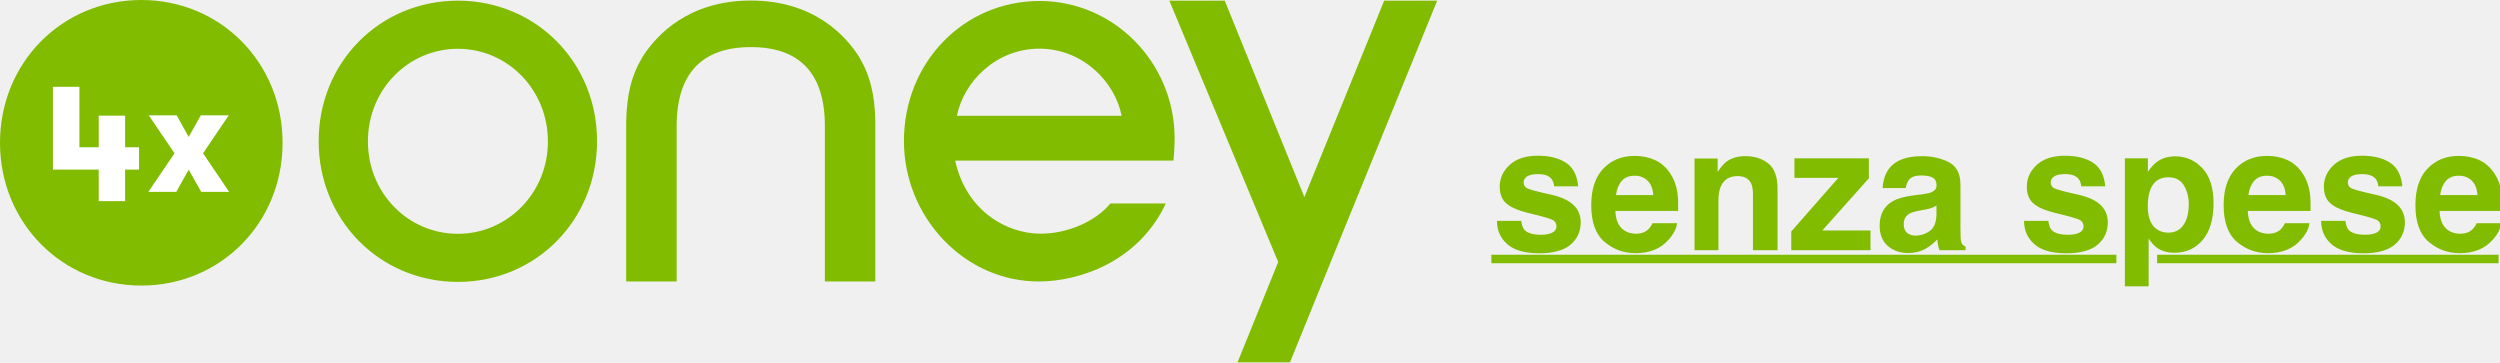
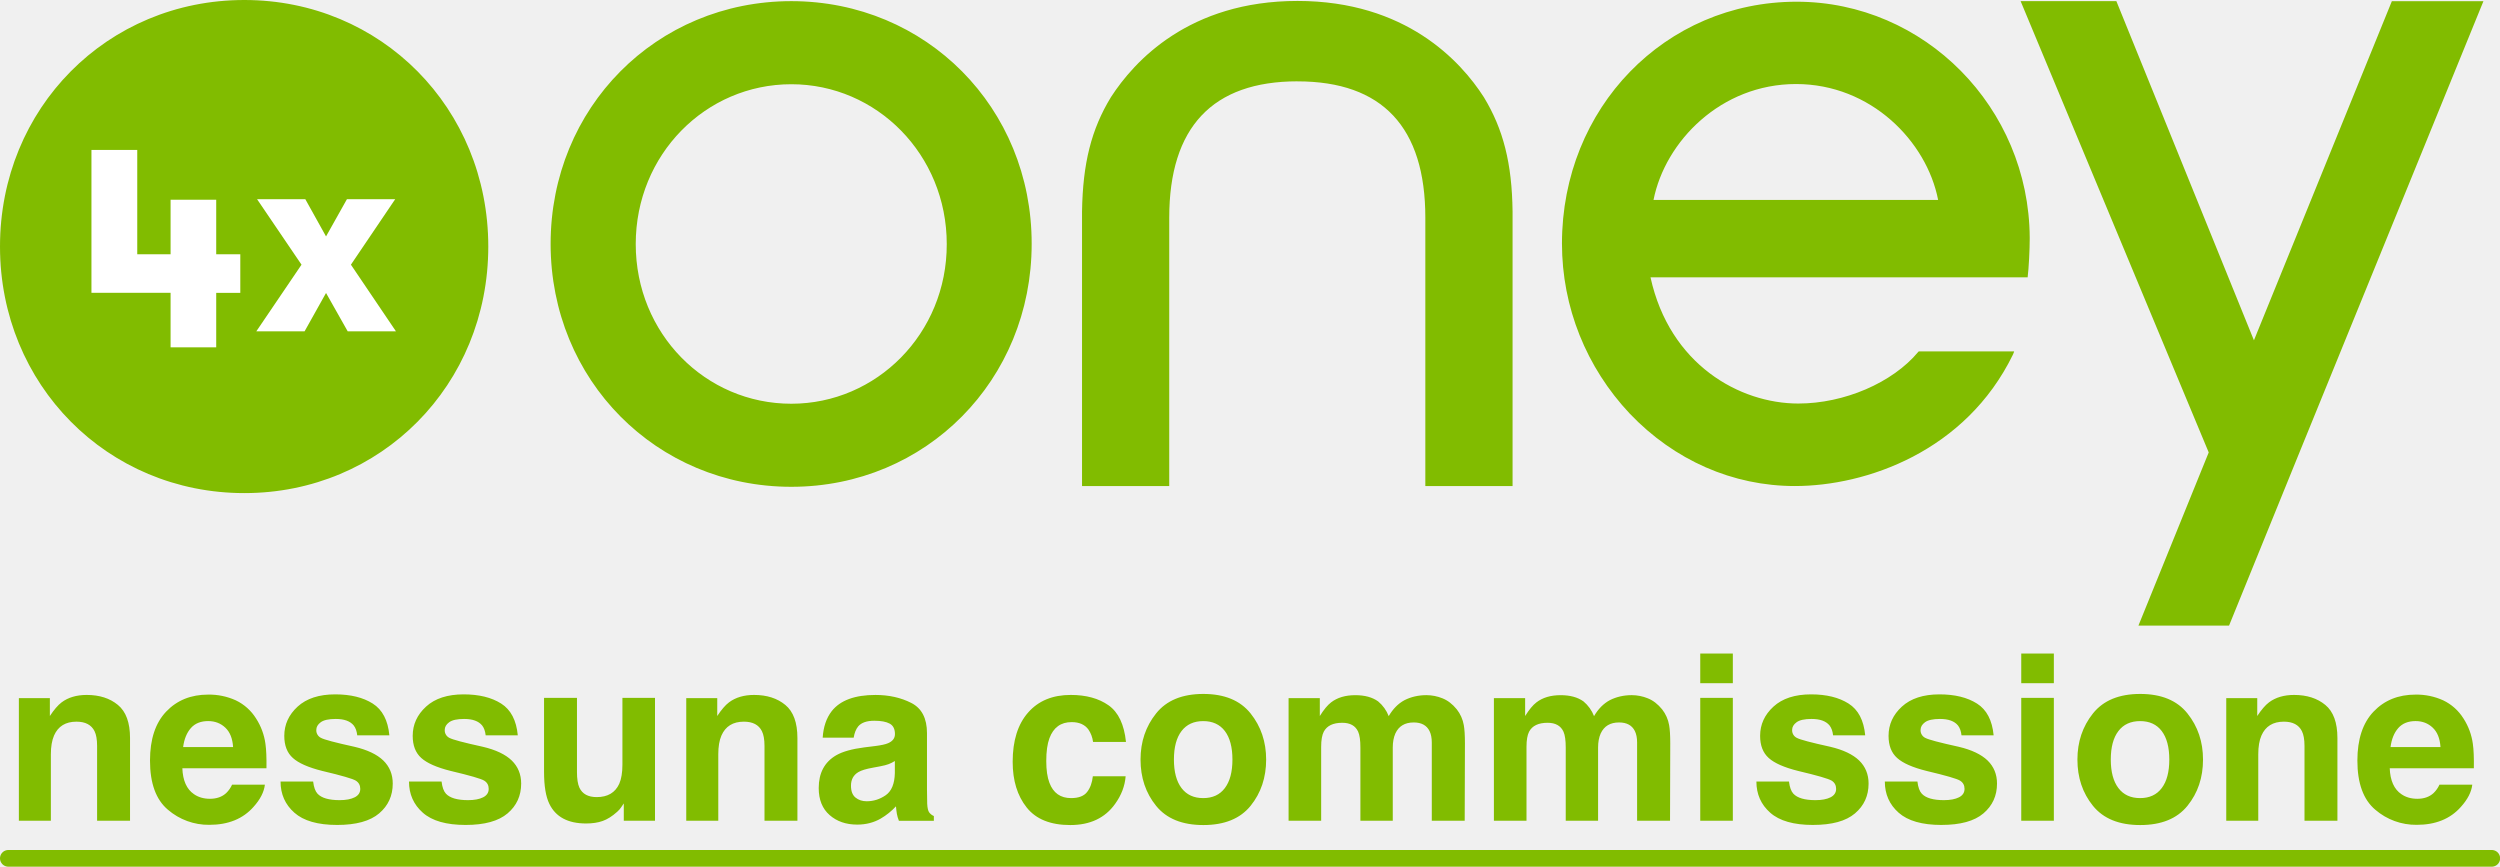
- <svg xmlns="http://www.w3.org/2000/svg" width="414" height="60">
-   <path style="stroke:none;fill-rule:nonzero;fill:#81bc00;fill-opacity:1" d="M75.836.11C62.89.11 52.77 10.327 52.77 23.386c0 13.058 10.14 23.297 23.066 23.297 12.91 0 23.035-10.239 23.035-23.297C98.891 10.328 88.746.109 75.836.109m0 38.61c-8.23 0-14.91-6.723-14.91-15.313s6.699-15.328 14.91-15.328c8.176 0 14.894 6.738 14.894 15.328.02 8.57-6.718 15.313-14.894 15.313M238 .109l-17.625 43.262-4.352 10.715L213.621 60h-8.687l6.738-16.613L193.645.109h9.175l13.184 32.528L229.223.109zM124.344 7.801c-8.137 0-12.29 4.398-12.29 13.078v25.734h-8.359v-26.34c.075-4.613.895-7.875 2.77-10.949C108.684 5.88 113.949.09 124.344.09c10.379 0 15.66 5.789 17.863 9.234 1.856 3.059 2.695 6.336 2.75 10.95v26.34h-8.36V20.878c0-8.68-4.113-13.078-12.253-13.078m34.12 11.375c1.114-5.621 6.466-11.117 13.657-11.117 7.176 0 12.527 5.496 13.621 11.117zm36.056 3.61C194.445 10.311 184.434.163 172.176.163c-12.598 0-22.485 10.184-22.485 23.188 0 6.097 2.329 11.886 6.5 16.32 4.262 4.469 9.868 6.941 15.825 6.941 6.808 0 16.367-3.297 20.902-12.62.09-.2.11-.294.11-.294h-9.141l-.055.055c-2.46 2.95-7.086 4.945-11.492 4.945-5.606 0-12.324-3.719-14.164-12.105h36.144c.11-.88.2-2.621.2-3.809M23.414 0C10.29 0 0 10.367 0 23.645c0 13.242 10.29 23.644 23.414 23.644 13.113 0 23.383-10.383 23.383-23.644C46.797 10.367 36.507 0 23.414 0" />
-   <path style="stroke:none;fill-rule:nonzero;fill:#fff;fill-opacity:1" d="M29.188 31.777h-4.625l4.335-6.394-4.261-6.281h4.625l1.984 3.574 2.004-3.574h4.625l-4.246 6.28 4.316 6.395H33.32l-2.074-3.683zM13.152 14.379v10.004h3.196v-5.227h4.37v5.227h2.31v3.703h-2.31v5.223h-4.37v-5.223H8.762V14.379zm0 0" />
-   <path style="stroke:none;fill-rule:nonzero;fill:#81bc00;fill-opacity:1" d="M254.89 41.945c2.344 0 4.075-.476 5.196-1.43 1.117-.953 1.68-2.183 1.68-3.69 0-1.145-.391-2.098-1.172-2.86-.79-.754-1.977-1.317-3.555-1.688-2.371-.52-3.75-.89-4.14-1.101-.391-.207-.587-.535-.587-.992 0-.364.184-.68.551-.95.367-.27.98-.402 1.848-.402 1.05 0 1.793.27 2.23.809.23.297.375.703.43 1.214h3.977c-.18-1.863-.864-3.171-2.059-3.93-1.195-.757-2.738-1.136-4.637-1.136-1.996 0-3.547.504-4.648 1.516-1.102 1.008-1.652 2.215-1.652 3.617 0 1.191.355 2.105 1.062 2.734.703.645 1.918 1.18 3.637 1.606 2.387.566 3.77.968 4.14 1.199.372.234.559.574.559 1.02 0 .464-.23.812-.691 1.046-.461.23-1.082.348-1.86.348-1.332 0-2.242-.266-2.734-.793-.278-.3-.461-.8-.543-1.508h-4.031c0 1.563.57 2.848 1.71 3.856 1.137 1.011 2.903 1.515 5.29 1.515zm15.95-.015c2.344 0 4.164-.739 5.465-2.22.836-.929 1.304-1.843 1.41-2.745h-4.059c-.215.445-.46.793-.738 1.047-.512.465-1.176.695-1.996.695-.77 0-1.43-.191-1.977-.57-.902-.614-1.382-1.684-1.437-3.211h10.398c.02-1.309-.02-2.313-.125-3.012-.176-1.191-.562-2.238-1.156-3.14-.66-1.02-1.496-1.77-2.508-2.247-1.015-.472-2.152-.71-3.418-.71-2.129 0-3.86.703-5.191 2.109-1.336 1.402-2 3.422-2 6.054 0 2.81.738 4.836 2.215 6.083 1.48 1.246 3.183 1.867 5.117 1.867zm2.941-9.625h-6.176c.13-.985.45-1.766.954-2.344.507-.578 1.222-.863 2.14-.863.848 0 1.555.27 2.13.812.57.547.886 1.344.952 2.395zm10.79 9.125V33.2c0-.942.132-1.716.39-2.317.504-1.145 1.43-1.719 2.777-1.719 1.094 0 1.84.39 2.23 1.172.212.43.321 1.043.321 1.844v9.25h4.07V31.188c0-1.907-.5-3.27-1.5-4.094-1-.824-2.285-1.235-3.855-1.235-1.254 0-2.29.309-3.11.922-.453.344-.937.907-1.449 1.688V26.25h-3.832v15.18zm25.179 0v-3.266h-7.973l7.707-8.637v-3.304H297.16v3.234h7.266l-7.793 8.875v3.098zm6.273.472c1.079 0 2.043-.246 2.899-.738a8.183 8.183 0 0 0 1.898-1.52c.028.344.063.649.11.919.047.269.132.558.254.867h4.32v-.586a1.43 1.43 0 0 1-.586-.461c-.129-.188-.211-.54-.238-1.063a82.03 82.03 0 0 1-.028-1.758V30.59c0-1.832-.644-3.078-1.937-3.738-1.293-.66-2.77-.993-4.434-.993-2.554 0-4.36.668-5.41 2.008-.656.856-1.031 1.95-1.113 3.281h3.832c.094-.585.281-1.05.558-1.398.391-.465 1.055-.695 1.997-.695.835 0 1.468.117 1.902.355.43.238.648.668.648 1.29 0 .51-.285.89-.851 1.132-.317.137-.84.254-1.574.348l-1.356.168c-1.531.195-2.695.52-3.484.976-1.442.836-2.16 2.188-2.16 4.059 0 1.441.449 2.554 1.343 3.34.899.789 2.035 1.18 3.41 1.18zm1.172-2.886c-.539 0-.996-.153-1.375-.453-.375-.305-.562-.793-.562-1.473 0-.762.305-1.324.918-1.688.363-.215.965-.394 1.8-.543l.891-.168a6.685 6.685 0 0 0 1.055-.273c.254-.098.508-.227.758-.383v1.477c-.028 1.332-.403 2.246-1.121 2.75a4.039 4.039 0 0 1-2.364.754zm24.98 2.93c2.345 0 4.075-.477 5.196-1.43 1.121-.953 1.68-2.184 1.68-3.692 0-1.144-.39-2.097-1.172-2.86-.79-.753-1.973-1.316-3.555-1.687-2.37-.52-3.75-.89-4.14-1.101-.391-.207-.586-.535-.586-.992 0-.364.183-.68.55-.95.368-.27.985-.402 1.848-.402 1.05 0 1.793.27 2.23.809.235.297.376.703.434 1.214h3.973c-.176-1.863-.863-3.171-2.059-3.93-1.191-.757-2.738-1.136-4.633-1.136-2 0-3.55.504-4.652 1.516-1.098 1.008-1.648 2.215-1.648 3.617 0 1.191.351 2.105 1.058 2.734.707.645 1.918 1.18 3.637 1.606 2.39.566 3.77.968 4.14 1.199.372.234.56.574.56 1.02 0 .464-.231.812-.692 1.046-.457.23-1.078.348-1.86.348-1.328 0-2.238-.266-2.734-.793-.277-.3-.457-.8-.543-1.508h-4.027c0 1.563.57 2.848 1.707 3.856 1.136 1.011 2.902 1.515 5.289 1.515zm13.637 5.468v-7.926c.418.645.844 1.133 1.282 1.465.8.606 1.804.906 3.011.906 1.895 0 3.446-.699 4.649-2.105 1.203-1.402 1.808-3.445 1.808-6.125 0-2.54-.617-4.465-1.847-5.774-1.235-1.312-2.735-1.968-4.512-1.968-1.219 0-2.265.34-3.152 1.02-.48.378-.938.902-1.363 1.562v-2.246h-3.81v21.191zm3.247-8.887c-.762 0-1.422-.21-1.977-.629-.941-.714-1.41-1.957-1.41-3.722 0-1.117.14-2.04.418-2.766.539-1.367 1.531-2.05 2.969-2.05 1.199 0 2.066.453 2.601 1.355.535.902.8 1.937.8 3.11 0 1.425-.288 2.562-.87 3.417-.582.856-1.422 1.285-2.531 1.285zm16.507 3.403c2.344 0 4.164-.739 5.465-2.22.836-.929 1.305-1.843 1.41-2.745h-4.058c-.215.445-.461.793-.738 1.047-.512.465-1.176.695-1.997.695-.77 0-1.43-.191-1.976-.57-.902-.614-1.383-1.684-1.438-3.211h10.403c.015-1.309-.024-2.313-.13-3.012-.175-1.191-.562-2.238-1.155-3.14-.66-1.02-1.497-1.77-2.508-2.247-1.016-.472-2.153-.71-3.418-.71-2.125 0-3.86.703-5.192 2.109-1.332 1.402-2 3.422-2 6.054 0 2.81.739 4.836 2.215 6.083 1.48 1.246 3.184 1.867 5.117 1.867zm2.942-9.625h-6.176c.129-.985.45-1.766.957-2.344.504-.578 1.219-.863 2.137-.863.847 0 1.554.27 2.129.816.57.543.886 1.34.953 2.39zm12.867 9.64c2.344 0 4.074-.476 5.195-1.43 1.118-.953 1.68-2.183 1.68-3.69 0-1.145-.39-2.098-1.172-2.86-.789-.754-1.976-1.317-3.555-1.688-2.37-.52-3.75-.89-4.14-1.101-.39-.207-.586-.535-.586-.992 0-.364.183-.68.55-.95.368-.27.985-.402 1.848-.402 1.051 0 1.793.27 2.23.809.231.297.376.703.434 1.214h3.973c-.176-1.863-.863-3.171-2.059-3.93-1.191-.757-2.738-1.136-4.632-1.136-2 0-3.551.504-4.653 1.516-1.101 1.008-1.652 2.215-1.652 3.617 0 1.191.355 2.105 1.062 2.734.707.645 1.918 1.18 3.637 1.606 2.39.566 3.77.968 4.14 1.199.372.234.56.574.56 1.02 0 .464-.231.812-.692 1.046-.461.23-1.078.348-1.86.348-1.328 0-2.242-.266-2.734-.793-.277-.3-.457-.8-.543-1.508h-4.027c0 1.563.566 2.848 1.707 3.856 1.137 1.011 2.902 1.515 5.289 1.515zm15.95-.015c2.343 0 4.163-.739 5.464-2.22.836-.929 1.309-1.843 1.41-2.745h-4.058c-.215.445-.461.793-.739 1.047-.511.465-1.175.695-1.992.695-.773 0-1.433-.191-1.98-.57-.903-.614-1.383-1.684-1.438-3.211h10.403c.015-1.309-.024-2.313-.125-3.012-.18-1.191-.563-2.238-1.16-3.14-.66-1.02-1.497-1.77-2.508-2.247-1.012-.472-2.153-.71-3.418-.71-2.125 0-3.86.703-5.192 2.109-1.332 1.402-2 3.422-2 6.054 0 2.81.738 4.836 2.215 6.083 1.48 1.246 3.184 1.867 5.117 1.867zm2.94-9.625h-6.175c.129-.985.45-1.766.957-2.344.504-.578 1.219-.863 2.137-.863.847 0 1.554.27 2.128.812.57.547.891 1.344.954 2.395zm0 0" />
-   <path style="stroke:none;fill-rule:nonzero;fill:#81bc00;fill-opacity:1" d="M350.473 43.59v-1.406h-103.5v1.406zm6.746-1.406v1.406h56.543v-1.406zm0 0" />
+ <svg xmlns="http://www.w3.org/2000/svg" width="150" height="52">
+   <path id="logo" fill="#81BC00" d="M47.48.069c-8.105 0-14.443 6.394-14.443 14.564s6.35 14.575 14.443 14.575c8.083 0 14.42-6.405 14.42-14.575C61.913 6.463 55.564.069 47.48.069m0 24.155c-5.153 0-9.336-4.206-9.336-9.58s4.195-9.59 9.336-9.59c5.119 0 9.325 4.216 9.325 9.59.012 5.363-4.206 9.58-9.325 9.58M149.007.069l-11.035 27.065-2.725 6.704-1.505 3.7h-5.437l4.218-10.392L121.237.069h5.745l8.254 20.35L143.512.07h5.495zM77.849 4.88c-5.096 0-7.695 2.75-7.695 8.182v16.1h-5.232V12.684c.045-2.888.558-4.927 1.733-6.853C68.045 3.678 71.34.057 77.849.057c6.498 0 9.804 3.621 11.183 5.775 1.163 1.914 1.688 3.965 1.722 6.853v16.477H85.52v-16.1c0-5.43-2.576-8.18-7.672-8.18m21.363 7.115c.696-3.518 4.047-6.955 8.55-6.955 4.492 0 7.843 3.437 8.527 6.955H99.212zm22.572 2.258C121.738 6.45 115.468.103 107.796.103c-7.888 0-14.078 6.371-14.078 14.507 0 3.816 1.459 7.437 4.07 10.21 2.667 2.795 6.178 4.342 9.906 4.342 4.263 0 10.248-2.062 13.087-7.895.057-.126.068-.183.068-.183h-5.723l-.034.034c-1.539 1.845-4.434 3.094-7.193 3.094-3.511 0-7.718-2.326-8.869-7.574h22.629c.068-.55.125-1.639.125-2.383M14.66 0C6.44 0 0 6.486 0 14.793c0 8.285 6.44 14.793 14.66 14.793 8.208 0 14.637-6.497 14.637-14.793C29.297 6.486 22.857 0 14.66 0" />
+   <path fill="#FFF" d="M23.757 19.88h-2.895l-1.3-2.302-1.288 2.303h-2.896l2.713-4-2.667-3.93h2.895l1.243 2.235 1.254-2.235h2.896l-2.657 3.93zM10.235 17.57H5.487V8.998h2.748v6.257h2v-3.27h2.738v3.27h1.445v2.317h-1.445v3.269h-2.738z" />
+   <path id="text" fill="#81BC00" d="M3.052 49.246v-3.991c0-.456.064-.83.19-1.123.243-.555.692-.832 1.346-.832.532 0 .893.189 1.083.568.103.207.155.505.155.893v4.485h1.976v-4.965c0-.925-.243-1.587-.728-1.986-.484-.4-1.108-.599-1.87-.599-.609 0-1.112.149-1.509.447-.22.167-.455.44-.703.818v-1.075h-1.86v7.36h1.92zm9.506.244c1.136 0 2.02-.359 2.652-1.076.406-.45.633-.895.683-1.333h-1.969a1.607 1.607 0 0 1-.358.508c-.248.225-.57.338-.968.338-.374 0-.694-.092-.96-.277-.438-.298-.67-.817-.697-1.556h5.047c.009-.636-.012-1.123-.061-1.462a3.716 3.716 0 0 0-.562-1.522 2.904 2.904 0 0 0-1.217-1.09 3.865 3.865 0 0 0-1.658-.344c-1.033 0-1.873.34-2.52 1.021-.647.681-.97 1.66-.97 2.937 0 1.362.358 2.345 1.075 2.95a3.74 3.74 0 0 0 2.483.906zm1.427-4.668h-2.997c.063-.478.218-.857.464-1.137.245-.28.592-.42 1.038-.42.41 0 .754.133 1.032.397.277.263.432.65.463 1.16zm6.244 4.675c1.137 0 1.977-.232 2.52-.694.544-.462.816-1.059.816-1.79 0-.554-.19-1.016-.569-1.386-.383-.366-.958-.638-1.725-.819-1.15-.252-1.82-.43-2.009-.534a.503.503 0 0 1-.284-.48c0-.176.089-.33.267-.46.178-.131.477-.197.897-.197.51 0 .87.131 1.082.393.113.144.183.34.21.588h1.928c-.086-.902-.419-1.537-.998-1.904-.58-.368-1.33-.552-2.25-.552-.97 0-1.721.245-2.256.734-.534.49-.801 1.075-.801 1.756 0 .577.171 1.02.514 1.326.343.311.931.57 1.765.778 1.16.275 1.83.469 2.01.582.18.113.27.277.27.494 0 .225-.111.394-.335.507-.223.113-.524.17-.903.17-.645 0-1.087-.13-1.326-.386-.135-.145-.223-.388-.264-.731h-1.955c0 .758.277 1.381.83 1.87.552.49 1.407.735 2.566.735zm7.706 0c1.137 0 1.977-.232 2.52-.694.544-.462.815-1.059.815-1.79 0-.554-.189-1.016-.568-1.386-.383-.366-.958-.638-1.725-.819-1.15-.252-1.82-.43-2.01-.534a.503.503 0 0 1-.283-.48c0-.176.089-.33.267-.46.178-.131.477-.197.896-.197.51 0 .87.131 1.083.393.112.144.182.34.21.588h1.927c-.085-.902-.418-1.537-.997-1.904-.58-.368-1.33-.552-2.25-.552-.97 0-1.722.245-2.256.734-.535.49-.802 1.075-.802 1.756 0 .577.172 1.02.514 1.326.343.311.932.57 1.766.778 1.16.275 1.829.469 2.01.582.18.113.27.277.27.494 0 .225-.112.394-.335.507-.223.113-.524.17-.903.17-.645 0-1.087-.13-1.326-.386-.135-.145-.223-.388-.264-.731H24.54c0 .758.276 1.381.829 1.87.552.49 1.408.735 2.567.735zm7.232-.088c.379 0 .71-.05.991-.15.282-.098.574-.283.876-.554.1-.086.185-.185.257-.298.073-.112.118-.18.136-.203v1.042H39.3v-7.374h-1.955v4.012c0 .473-.064.855-.19 1.143-.243.532-.694.799-1.353.799-.514 0-.86-.188-1.035-.562-.1-.212-.149-.528-.149-.947v-4.445h-1.975v4.445c0 .843.106 1.481.318 1.914.379.785 1.114 1.178 2.205 1.178zm7.93-.163v-3.991c0-.456.062-.83.189-1.123.243-.555.692-.832 1.346-.832.532 0 .893.189 1.082.568.104.207.156.505.156.893v4.485h1.975v-4.965c0-.925-.242-1.587-.727-1.986-.485-.4-1.108-.599-1.87-.599-.61 0-1.112.149-1.51.447-.22.167-.455.44-.703.818v-1.075h-1.86v7.36h1.921zm8.334.23c.523 0 .992-.12 1.407-.358.347-.203.654-.45.92-.738.014.167.032.316.054.447.023.13.063.27.122.42h2.097v-.285a.691.691 0 0 1-.284-.223c-.063-.09-.101-.262-.115-.514a32.297 32.297 0 0 1-.013-.853V43.99c0-.889-.314-1.493-.94-1.813-.628-.32-1.345-.48-2.152-.48-1.24 0-2.115.324-2.625.973-.32.415-.5.945-.541 1.59h1.86c.045-.284.135-.51.27-.676.19-.226.513-.339.968-.339.406 0 .714.058.924.173.21.115.314.324.314.626 0 .248-.137.43-.412.548-.154.067-.409.124-.765.169l-.656.081c-.744.095-1.308.253-1.691.474-.7.406-1.05 1.062-1.05 1.968 0 .7.219 1.24.654 1.62.435.382.986.572 1.654.572zm.568-1.4c-.261 0-.484-.073-.666-.22-.183-.147-.274-.385-.274-.714 0-.37.149-.642.446-.818.176-.104.467-.192.873-.264l.433-.081c.216-.041.387-.085.51-.132.125-.048.248-.11.37-.186v.717c-.014.645-.196 1.089-.545 1.333-.35.243-.732.365-1.147.365zm12.218 1.427c1.186 0 2.082-.421 2.686-1.265.379-.523.59-1.078.636-1.664H65.57c-.04.388-.155.704-.345.947-.19.244-.51.365-.96.365-.636 0-1.07-.306-1.3-.92-.126-.329-.189-.764-.189-1.305 0-.569.063-1.024.19-1.367.239-.645.683-.967 1.332-.967.456 0 .792.148 1.008.446.15.221.242.47.278.744h1.975c-.108-1.05-.456-1.783-1.045-2.198-.589-.415-1.345-.623-2.27-.623-1.087 0-1.94.352-2.557 1.056-.618.703-.927 1.689-.927 2.956 0 1.123.28 2.036.84 2.74.558.704 1.431 1.055 2.617 1.055zm7.983 0c1.268 0 2.212-.384 2.835-1.153.622-.77.934-1.695.934-2.777 0-1.065-.312-1.987-.934-2.767-.623-.78-1.567-1.17-2.835-1.17-1.267 0-2.212.39-2.834 1.17-.623.78-.934 1.702-.934 2.767 0 1.082.311 2.008.934 2.777.622.769 1.567 1.153 2.834 1.153zm-.007-1.617c-.563 0-.997-.2-1.302-.602-.304-.401-.456-.972-.456-1.711 0-.74.152-1.31.456-1.709.305-.399.739-.598 1.302-.598.564 0 .997.2 1.3.598.302.4.453.969.453 1.709 0 .74-.151 1.31-.454 1.711-.302.402-.735.602-1.299.602zm7.077 1.36v-4.438c0-.401.052-.703.156-.906.189-.357.559-.535 1.11-.535.473 0 .79.178.953.535.09.198.135.516.135.954v4.39h1.942v-4.39c0-.33.052-.612.155-.846.203-.442.571-.663 1.103-.663.46 0 .776.171.947.514.09.18.136.41.136.69v4.695h1.975l.014-4.648c0-.478-.023-.84-.068-1.089a2.118 2.118 0 0 0-.42-.947c-.257-.316-.543-.537-.859-.663a2.567 2.567 0 0 0-.96-.19c-.487 0-.93.102-1.326.305-.375.203-.688.521-.94.954a2.164 2.164 0 0 0-.637-.886c-.347-.248-.802-.372-1.366-.372-.596 0-1.08.144-1.455.433-.212.162-.437.435-.676.818v-1.075h-1.874v7.36h1.955zm12.32 0v-4.438c0-.401.051-.703.155-.906.19-.357.56-.535 1.11-.535.473 0 .791.178.954.535.09.198.135.516.135.954v4.39h1.941v-4.39c0-.33.052-.612.156-.846.203-.442.57-.663 1.103-.663.46 0 .776.171.947.514.09.18.135.41.135.69v4.695h1.976l.013-4.648c0-.478-.022-.84-.067-1.089a2.118 2.118 0 0 0-.42-.947c-.257-.316-.543-.537-.86-.663a2.567 2.567 0 0 0-.96-.19c-.487 0-.929.102-1.326.305-.374.203-.688.521-.94.954a2.164 2.164 0 0 0-.636-.886c-.347-.248-.803-.372-1.367-.372-.595 0-1.08.144-1.454.433-.212.162-.438.435-.677.818v-1.075h-1.874v7.36h1.955zm12.38-8.253v-1.78h-1.955v1.78h1.955zm0 8.253v-7.374h-1.955v7.374h1.955zm4.81.25c1.137 0 1.977-.23 2.52-.693.544-.462.815-1.059.815-1.79 0-.554-.19-1.016-.568-1.386-.383-.366-.958-.638-1.725-.819-1.15-.252-1.82-.43-2.01-.534a.503.503 0 0 1-.284-.48c0-.176.09-.33.268-.46.178-.131.477-.197.896-.197.51 0 .87.131 1.083.393.112.144.182.34.21.588h1.927c-.085-.902-.418-1.537-.998-1.904-.58-.368-1.329-.552-2.249-.552-.97 0-1.722.245-2.256.734-.535.49-.802 1.075-.802 1.756 0 .577.172 1.02.514 1.326.343.311.932.57 1.766.778 1.16.275 1.829.469 2.01.582.18.113.27.277.27.494 0 .225-.112.394-.335.507-.223.113-.524.17-.903.17-.645 0-1.087-.13-1.326-.386-.135-.145-.223-.388-.264-.731h-1.955c0 .758.276 1.381.829 1.87.552.49 1.408.735 2.567.735zm7.706 0c1.136 0 1.976-.23 2.52-.693.543-.462.815-1.059.815-1.79 0-.554-.19-1.016-.568-1.386-.384-.366-.959-.638-1.725-.819-1.15-.252-1.82-.43-2.01-.534a.503.503 0 0 1-.284-.48c0-.176.09-.33.267-.46.178-.131.477-.197.897-.197.51 0 .87.131 1.082.393.113.144.183.34.21.588h1.928c-.086-.902-.418-1.537-.998-1.904-.58-.368-1.33-.552-2.25-.552-.969 0-1.721.245-2.256.734-.534.49-.801 1.075-.801 1.756 0 .577.171 1.02.514 1.326.343.311.931.57 1.766.778 1.159.275 1.829.469 2.009.582.18.113.27.277.27.494 0 .225-.111.394-.334.507-.224.113-.525.17-.903.17-.645 0-1.087-.13-1.326-.386-.136-.145-.224-.388-.264-.731h-1.955c0 .758.276 1.381.828 1.87.553.49 1.409.735 2.568.735zm6.745-8.503v-1.78h-1.956v1.78h1.956zm0 8.253v-7.374h-1.956v7.374h1.956zm5.182.257c1.267 0 2.212-.384 2.834-1.153.623-.77.934-1.695.934-2.777 0-1.065-.311-1.987-.934-2.767-.622-.78-1.567-1.17-2.834-1.17-1.268 0-2.212.39-2.835 1.17-.622.78-.933 1.702-.933 2.767 0 1.082.31 2.008.933 2.777.623.769 1.567 1.153 2.835 1.153zm-.007-1.617c-.564 0-.998-.2-1.302-.602-.305-.401-.457-.972-.457-1.711 0-.74.152-1.31.457-1.709.304-.399.738-.598 1.302-.598.564 0 .997.2 1.299.598.302.4.453.969.453 1.709 0 .74-.15 1.31-.453 1.711-.302.402-.735.602-1.299.602zm7.09 1.36v-3.991c0-.456.063-.83.19-1.123.243-.555.692-.832 1.346-.832.532 0 .893.189 1.082.568.104.207.156.505.156.893v4.485h1.975v-4.965c0-.925-.242-1.587-.727-1.986-.485-.4-1.108-.599-1.87-.599-.61 0-1.112.149-1.51.447-.22.167-.455.44-.703.818v-1.075h-1.86v7.36h1.921zm9.505.244c1.137 0 2.02-.359 2.652-1.076.406-.45.634-.895.684-1.333h-1.97a1.607 1.607 0 0 1-.358.508c-.248.225-.57.338-.967.338-.374 0-.695-.092-.96-.277-.438-.298-.67-.817-.698-1.556h5.047c.01-.636-.011-1.123-.06-1.462a3.716 3.716 0 0 0-.562-1.522 2.904 2.904 0 0 0-1.218-1.09 3.865 3.865 0 0 0-1.657-.344c-1.033 0-1.873.34-2.52 1.021-.648.681-.971 1.66-.971 2.937 0 1.362.358 2.345 1.075 2.95a3.74 3.74 0 0 0 2.483.906zm1.428-4.668h-2.997c.063-.478.217-.857.463-1.137.246-.28.592-.42 1.039-.42.41 0 .754.133 1.031.397.278.263.432.65.464 1.16z" />
+   <path id="underline" stroke="#81BC00" stroke-linecap="round" d="M.5 51.5h149.007" />
</svg>
